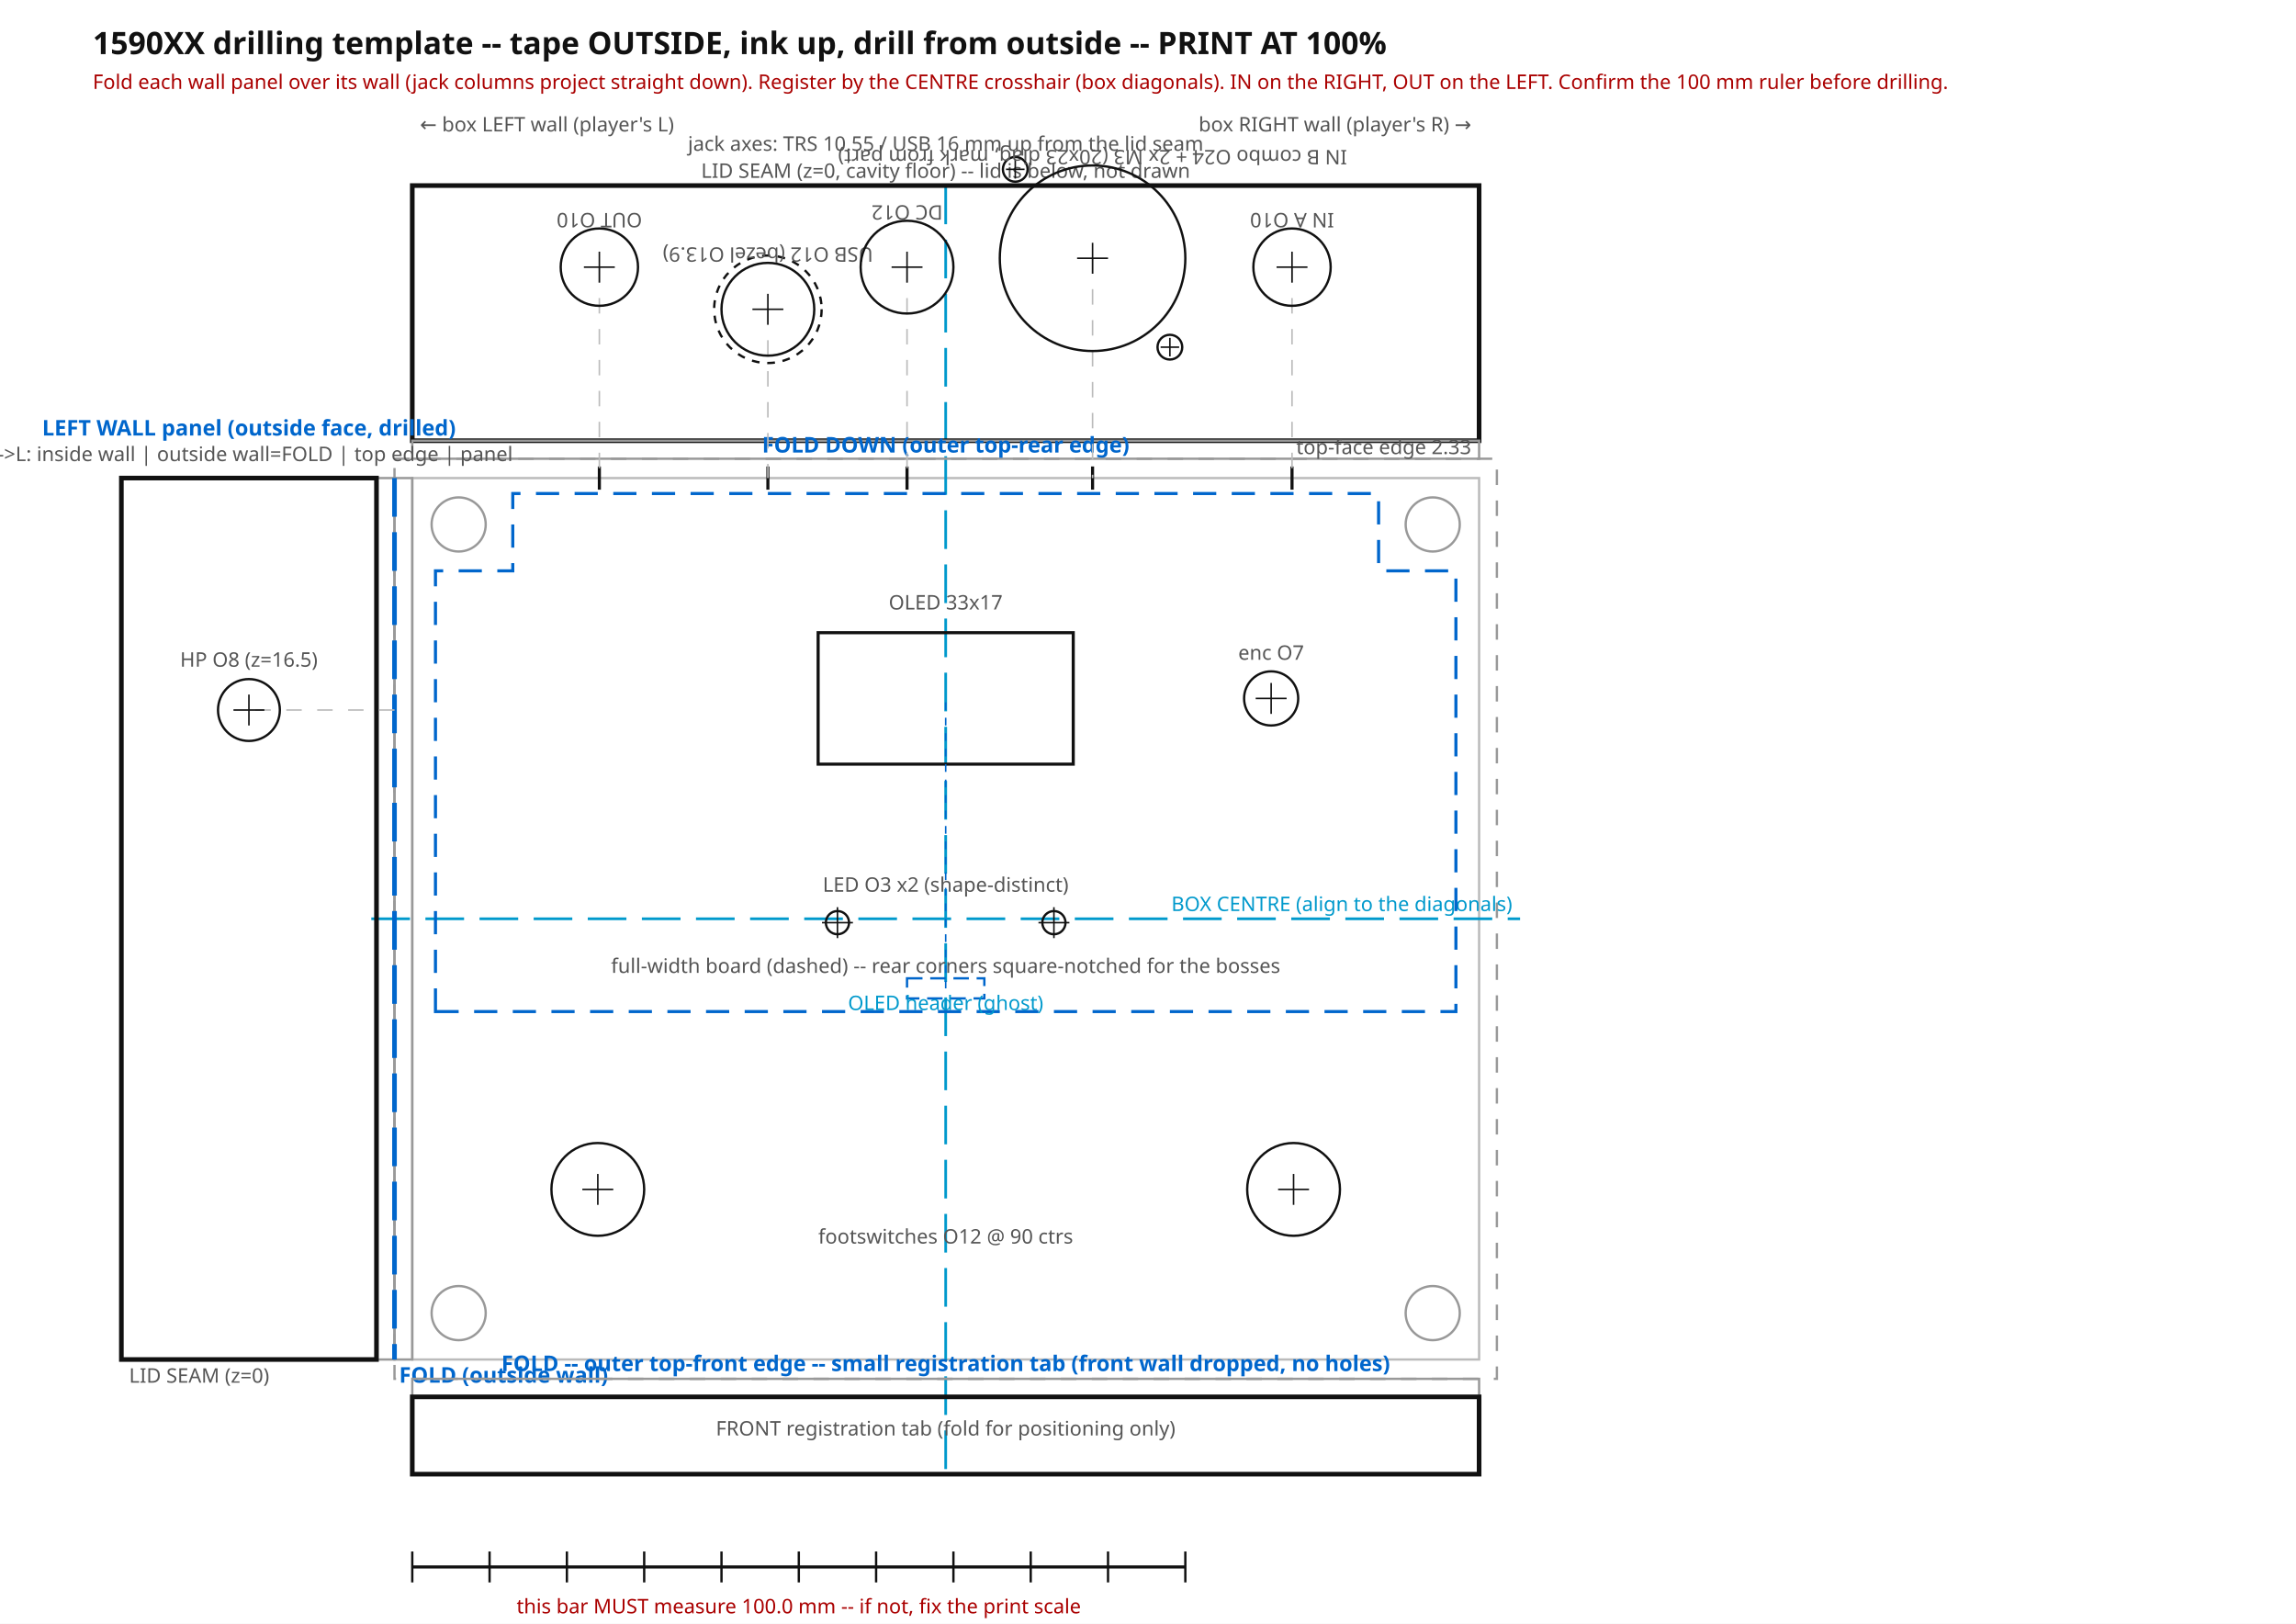
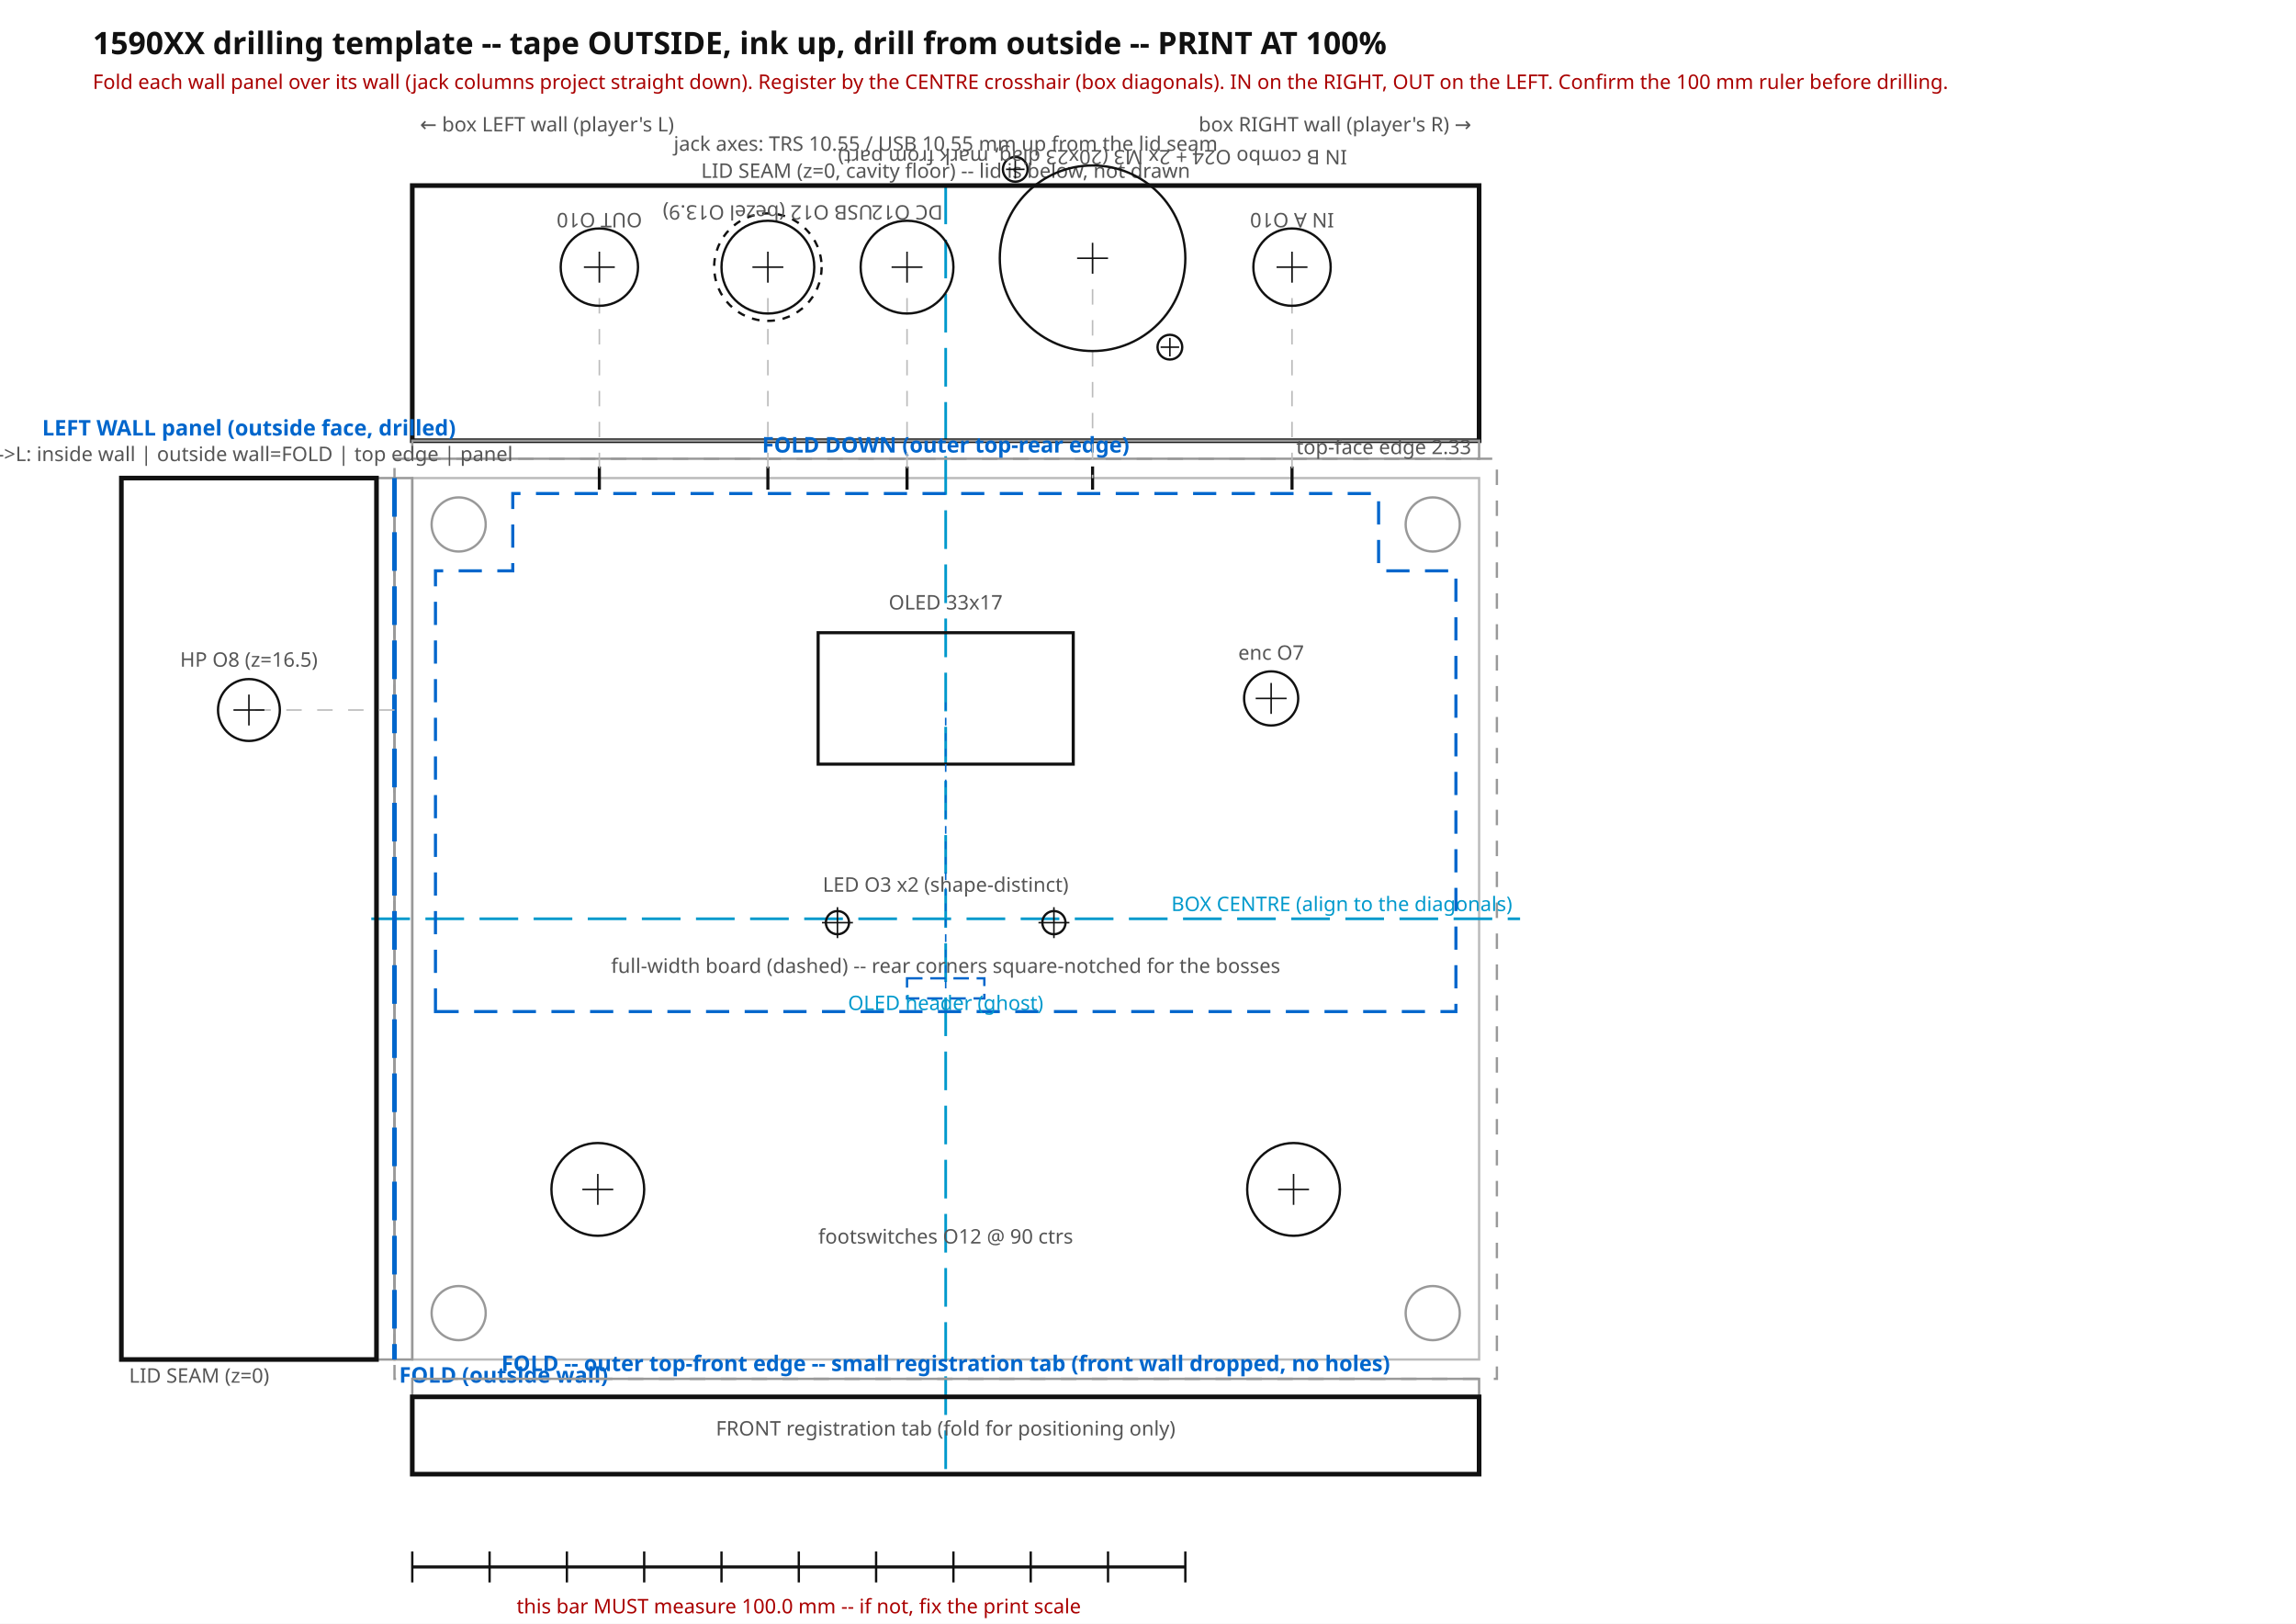
<svg xmlns="http://www.w3.org/2000/svg" width="297.0mm" height="210.0mm" viewBox="0 0 297.0 210.0">
  <style>text{font-family:sans-serif;fill:#111}.lbl{font-size:3.2px}.dim{font-size:2.6px;fill:#555}.ttl{font-size:4px;font-weight:bold}.note{font-size:2.6px;fill:#a00}.ctr{font-size:2.6px;fill:#09c}.fold{font-size:2.8px;fill:#06c;font-weight:bold}</style>
  <rect x="0" y="0" width="297.0" height="210.0" fill="#fff" />
  <text x="12.00" y="7.00" class="ttl" text-anchor="start">1590XX drilling template -- tape OUTSIDE, ink up, drill from outside -- PRINT AT 100%</text>
  <text x="12.00" y="11.50" class="note" text-anchor="start">Fold each wall panel over its wall (jack columns project straight down). Register by the CENTRE crosshair (box diagonals). IN on the RIGHT, OUT on the LEFT. Confirm the 100 mm ruler before drilling.</text>
  <rect x="51.03" y="59.33" width="142.60" height="119.00" fill="none" stroke="#999" stroke-width="0.3" stroke-dasharray="2 2" />
  <rect x="53.33" y="61.83" width="138.00" height="114.00" fill="none" stroke="#bbb" stroke-width="0.3" />
  <line x1="122.33" y1="24.00" x2="122.33" y2="190.66" stroke="#09c" stroke-width="0.35" stroke-dasharray="5 2" />
  <line x1="48.03" y1="118.83" x2="196.63" y2="118.83" stroke="#09c" stroke-width="0.35" stroke-dasharray="5 2" />
  <text x="195.63" y="117.83" class="ctr" text-anchor="end">BOX CENTRE (align to the diagonals)</text>
  <circle cx="59.33" cy="169.83" r="3.50" fill="none" stroke="#999" stroke-width="0.3" />
  <circle cx="59.33" cy="67.83" r="3.50" fill="none" stroke="#999" stroke-width="0.3" />
  <circle cx="185.33" cy="169.83" r="3.50" fill="none" stroke="#999" stroke-width="0.3" />
  <circle cx="185.33" cy="67.83" r="3.50" fill="none" stroke="#999" stroke-width="0.3" />
  <polygon points="56.33,130.83 188.33,130.83 188.33,73.83 178.33,73.83 178.33,63.83 66.33,63.83 66.33,73.83 56.33,73.83" fill="none" stroke="#06c" stroke-width="0.4" stroke-dasharray="3 2" />
  <text x="122.33" y="125.83" class="dim" text-anchor="middle">full-width board (dashed) -- rear corners square-notched for the bosses</text>
  <circle cx="77.33" cy="153.83" r="6.00" fill="none" stroke="#111" stroke-width="0.3" />
  <line x1="75.33" y1="153.83" x2="79.33" y2="153.83" stroke="#111" stroke-width="0.2" />
  <line x1="77.33" y1="151.83" x2="77.33" y2="155.83" stroke="#111" stroke-width="0.2" />
  <circle cx="167.33" cy="153.83" r="6.00" fill="none" stroke="#111" stroke-width="0.3" />
  <line x1="165.33" y1="153.83" x2="169.33" y2="153.83" stroke="#111" stroke-width="0.2" />
  <line x1="167.33" y1="151.83" x2="167.33" y2="155.83" stroke="#111" stroke-width="0.2" />
  <text x="122.33" y="160.83" class="dim" text-anchor="middle">footswitches O12 @ 90 ctrs</text>
  <circle cx="108.33" cy="119.33" r="1.50" fill="none" stroke="#111" stroke-width="0.3" />
  <line x1="106.33" y1="119.33" x2="110.33" y2="119.33" stroke="#111" stroke-width="0.2" />
  <line x1="108.33" y1="117.33" x2="108.33" y2="121.33" stroke="#111" stroke-width="0.2" />
  <circle cx="136.33" cy="119.33" r="1.50" fill="none" stroke="#111" stroke-width="0.3" />
  <line x1="134.33" y1="119.33" x2="138.33" y2="119.33" stroke="#111" stroke-width="0.2" />
  <line x1="136.33" y1="117.33" x2="136.33" y2="121.33" stroke="#111" stroke-width="0.2" />
  <text x="122.33" y="115.33" class="dim" text-anchor="middle">LED O3 x2 (shape-distinct)</text>
  <rect x="105.83" y="81.83" width="33.00" height="17.00" fill="none" stroke="#111" stroke-width="0.4" />
  <text x="122.33" y="78.83" class="dim" text-anchor="middle">OLED 33x17</text>
  <rect x="117.33" y="126.53" width="10.00" height="2.60" fill="none" stroke="#06c" stroke-width="0.3" stroke-dasharray="2 1" />
  <line x1="122.33" y1="127.83" x2="122.33" y2="90.33" stroke="#06c" stroke-width="0.2" stroke-dasharray="1 1" />
  <text x="122.33" y="130.63" class="ctr" text-anchor="middle">OLED header (ghost)</text>
  <circle cx="164.43" cy="90.33" r="3.50" fill="none" stroke="#111" stroke-width="0.3" />
  <line x1="162.43" y1="90.33" x2="166.43" y2="90.33" stroke="#111" stroke-width="0.2" />
  <line x1="164.43" y1="88.33" x2="164.43" y2="92.33" stroke="#111" stroke-width="0.2" />
  <text x="164.43" y="85.33" class="dim" text-anchor="middle">enc O7</text>
  <line x1="77.53" y1="60.33" x2="77.53" y2="63.33" stroke="#111" stroke-width="0.4" />
  <line x1="99.33" y1="60.33" x2="99.33" y2="63.33" stroke="#111" stroke-width="0.4" />
  <line x1="117.33" y1="60.33" x2="117.33" y2="63.33" stroke="#111" stroke-width="0.4" />
  <line x1="141.33" y1="60.33" x2="141.33" y2="63.33" stroke="#111" stroke-width="0.4" />
  <line x1="167.13" y1="60.33" x2="167.13" y2="63.33" stroke="#111" stroke-width="0.4" />
  <rect x="53.33" y="24.00" width="138.00" height="33.00" fill="none" stroke="#111" stroke-width="0.6" />
  <rect x="53.33" y="57.00" width="138.00" height="2.33" fill="none" stroke="#999" stroke-width="0.3" />
  <text x="190.33" y="58.73" class="dim" text-anchor="end">top-face edge 2.33</text>
  <text x="122.33" y="58.53" class="fold" text-anchor="middle">FOLD DOWN (outer top-rear edge)</text>
  <text x="122.33" y="23.00" class="dim" text-anchor="middle">LID SEAM (z=0, cavity floor) -- lid is below, not drawn</text>
  <text x="54.33" y="17.00" class="dim" text-anchor="start">← box LEFT wall (player's L)</text>
  <text x="190.33" y="17.00" class="dim" text-anchor="end">box RIGHT wall (player's R) →</text>
-   <text x="122.33" y="19.50" class="dim" text-anchor="middle">jack axes: TRS 10.55 / USB 16 mm up from the lid seam</text>
+   <text x="122.33" y="19.50" class="dim" text-anchor="middle">jack axes: TRS 10.55 / USB 10.55 mm up from the lid seam</text>
  <line x1="77.53" y1="34.55" x2="77.53" y2="61.83" stroke="#bbb" stroke-width="0.2" stroke-dasharray="2 2" />
  <circle cx="77.53" cy="34.55" r="5.00" fill="none" stroke="#111" stroke-width="0.3" />
  <line x1="75.53" y1="34.55" x2="79.53" y2="34.55" stroke="#111" stroke-width="0.2" />
  <line x1="77.53" y1="32.55" x2="77.53" y2="36.55" stroke="#111" stroke-width="0.2" />
  <text x="77.53" y="27.55" class="dim" text-anchor="middle" transform="matrix(-1,0,0,-1,155.06,55.10)">OUT O10</text>
-   <line x1="99.33" y1="40.00" x2="99.33" y2="61.83" stroke="#bbb" stroke-width="0.2" stroke-dasharray="2 2" />
-   <circle cx="99.33" cy="40.00" r="6.00" fill="none" stroke="#111" stroke-width="0.3" />
-   <line x1="97.33" y1="40.00" x2="101.33" y2="40.00" stroke="#111" stroke-width="0.2" />
-   <line x1="99.33" y1="38.00" x2="99.33" y2="42.00" stroke="#111" stroke-width="0.2" />
-   <circle cx="99.33" cy="40.00" r="6.95" fill="none" stroke="#111" stroke-width="0.3" stroke-dasharray="1 1" />
-   <text x="99.33" y="32.00" class="dim" text-anchor="middle" transform="matrix(-1,0,0,-1,198.66,64.00)">USB O12 (bezel O13.9)</text>
+   <line x1="99.33" y1="34.55" x2="99.33" y2="61.83" stroke="#bbb" stroke-width="0.2" stroke-dasharray="2 2" />
+   <circle cx="99.33" cy="34.55" r="6.00" fill="none" stroke="#111" stroke-width="0.3" />
+   <line x1="97.33" y1="34.55" x2="101.33" y2="34.55" stroke="#111" stroke-width="0.2" />
+   <line x1="99.33" y1="32.55" x2="99.33" y2="36.55" stroke="#111" stroke-width="0.2" />
+   <circle cx="99.33" cy="34.55" r="6.95" fill="none" stroke="#111" stroke-width="0.3" stroke-dasharray="1 1" />
+   <text x="99.33" y="26.55" class="dim" text-anchor="middle" transform="matrix(-1,0,0,-1,198.66,53.10)">USB O12 (bezel O13.9)</text>
  <line x1="117.33" y1="34.55" x2="117.33" y2="61.83" stroke="#bbb" stroke-width="0.2" stroke-dasharray="2 2" />
  <circle cx="117.33" cy="34.55" r="6.00" fill="none" stroke="#111" stroke-width="0.3" />
  <line x1="115.33" y1="34.55" x2="119.33" y2="34.55" stroke="#111" stroke-width="0.2" />
  <line x1="117.33" y1="32.55" x2="117.33" y2="36.55" stroke="#111" stroke-width="0.2" />
  <text x="117.33" y="26.55" class="dim" text-anchor="middle" transform="matrix(-1,0,0,-1,234.66,53.10)">DC O12</text>
  <line x1="141.33" y1="33.40" x2="141.33" y2="61.83" stroke="#bbb" stroke-width="0.2" stroke-dasharray="2 2" />
  <circle cx="141.33" cy="33.40" r="12.00" fill="none" stroke="#111" stroke-width="0.3" />
  <line x1="139.33" y1="33.40" x2="143.33" y2="33.40" stroke="#111" stroke-width="0.2" />
  <line x1="141.33" y1="31.40" x2="141.33" y2="35.40" stroke="#111" stroke-width="0.2" />
  <circle cx="131.33" cy="21.90" r="1.60" fill="none" stroke="#111" stroke-width="0.3" />
  <line x1="130.13" y1="21.90" x2="132.53" y2="21.90" stroke="#111" stroke-width="0.2" />
  <line x1="131.33" y1="20.70" x2="131.33" y2="23.10" stroke="#111" stroke-width="0.2" />
  <circle cx="151.33" cy="44.90" r="1.60" fill="none" stroke="#111" stroke-width="0.3" />
  <line x1="150.13" y1="44.90" x2="152.53" y2="44.90" stroke="#111" stroke-width="0.2" />
  <line x1="151.33" y1="43.70" x2="151.33" y2="46.10" stroke="#111" stroke-width="0.2" />
  <text x="141.33" y="19.40" class="dim" text-anchor="middle" transform="matrix(-1,0,0,-1,282.66,38.80)">IN B combo O24 + 2x M3 (20x23 diag, mark from part)</text>
  <line x1="167.13" y1="34.55" x2="167.13" y2="61.83" stroke="#bbb" stroke-width="0.2" stroke-dasharray="2 2" />
  <circle cx="167.13" cy="34.55" r="5.00" fill="none" stroke="#111" stroke-width="0.3" />
  <line x1="165.13" y1="34.55" x2="169.13" y2="34.55" stroke="#111" stroke-width="0.2" />
  <line x1="167.13" y1="32.55" x2="167.13" y2="36.55" stroke="#111" stroke-width="0.2" />
  <text x="167.13" y="27.55" class="dim" text-anchor="middle" transform="matrix(-1,0,0,-1,334.26,55.10)">IN A O10</text>
  <rect x="51.03" y="61.83" width="2.30" height="114.00" fill="none" stroke="#999" stroke-width="0.3" />
  <rect x="48.70" y="61.83" width="2.33" height="114.00" fill="none" stroke="#999" stroke-width="0.3" />
  <rect x="15.70" y="61.83" width="33.00" height="114.00" fill="none" stroke="#111" stroke-width="0.6" />
  <line x1="51.03" y1="61.83" x2="51.03" y2="175.83" stroke="#06c" stroke-width="0.6" stroke-dasharray="5 2" />
  <text x="32.20" y="56.33" class="fold" text-anchor="middle">LEFT WALL panel (outside face, drilled)</text>
  <text x="32.20" y="59.63" class="dim" text-anchor="middle">R-&gt;L: inside wall | outside wall=FOLD | top edge | panel</text>
  <text x="16.70" y="178.83" class="dim" text-anchor="start">LID SEAM (z=0)</text>
  <text x="51.63" y="178.83" class="fold" text-anchor="start">FOLD (outside wall)</text>
  <line x1="51.03" y1="91.83" x2="32.20" y2="91.83" stroke="#bbb" stroke-width="0.2" stroke-dasharray="2 2" />
  <circle cx="32.20" cy="91.83" r="4.00" fill="none" stroke="#111" stroke-width="0.3" />
  <line x1="30.20" y1="91.83" x2="34.20" y2="91.83" stroke="#111" stroke-width="0.2" />
  <line x1="32.20" y1="89.83" x2="32.20" y2="93.83" stroke="#111" stroke-width="0.2" />
  <text x="32.20" y="86.23" class="dim" text-anchor="middle">HP O8 (z=16.5)</text>
  <text x="122.33" y="177.33" class="fold" text-anchor="middle">FOLD -- outer top-front edge -- small registration tab (front wall dropped, no holes)</text>
  <rect x="53.33" y="178.33" width="138.00" height="2.33" fill="none" stroke="#999" stroke-width="0.3" />
  <rect x="53.33" y="180.66" width="138.00" height="10.00" fill="none" stroke="#111" stroke-width="0.6" />
  <text x="122.33" y="185.66" class="dim" text-anchor="middle">FRONT registration tab (fold for positioning only)</text>
  <line x1="53.33" y1="202.66" x2="153.33" y2="202.66" stroke="#111" stroke-width="0.4" />
  <line x1="53.33" y1="200.66" x2="53.33" y2="204.66" stroke="#111" stroke-width="0.3" />
  <line x1="63.33" y1="200.66" x2="63.33" y2="204.66" stroke="#111" stroke-width="0.3" />
  <line x1="73.33" y1="200.66" x2="73.33" y2="204.66" stroke="#111" stroke-width="0.3" />
  <line x1="83.33" y1="200.66" x2="83.33" y2="204.66" stroke="#111" stroke-width="0.3" />
  <line x1="93.33" y1="200.66" x2="93.33" y2="204.66" stroke="#111" stroke-width="0.3" />
  <line x1="103.33" y1="200.66" x2="103.33" y2="204.66" stroke="#111" stroke-width="0.3" />
  <line x1="113.33" y1="200.66" x2="113.33" y2="204.66" stroke="#111" stroke-width="0.3" />
  <line x1="123.33" y1="200.66" x2="123.33" y2="204.66" stroke="#111" stroke-width="0.3" />
  <line x1="133.33" y1="200.66" x2="133.33" y2="204.66" stroke="#111" stroke-width="0.3" />
  <line x1="143.33" y1="200.66" x2="143.33" y2="204.66" stroke="#111" stroke-width="0.3" />
  <line x1="153.33" y1="200.66" x2="153.33" y2="204.66" stroke="#111" stroke-width="0.3" />
  <text x="103.33" y="208.66" class="note" text-anchor="middle">this bar MUST measure 100.0 mm -- if not, fix the print scale</text>
</svg>
